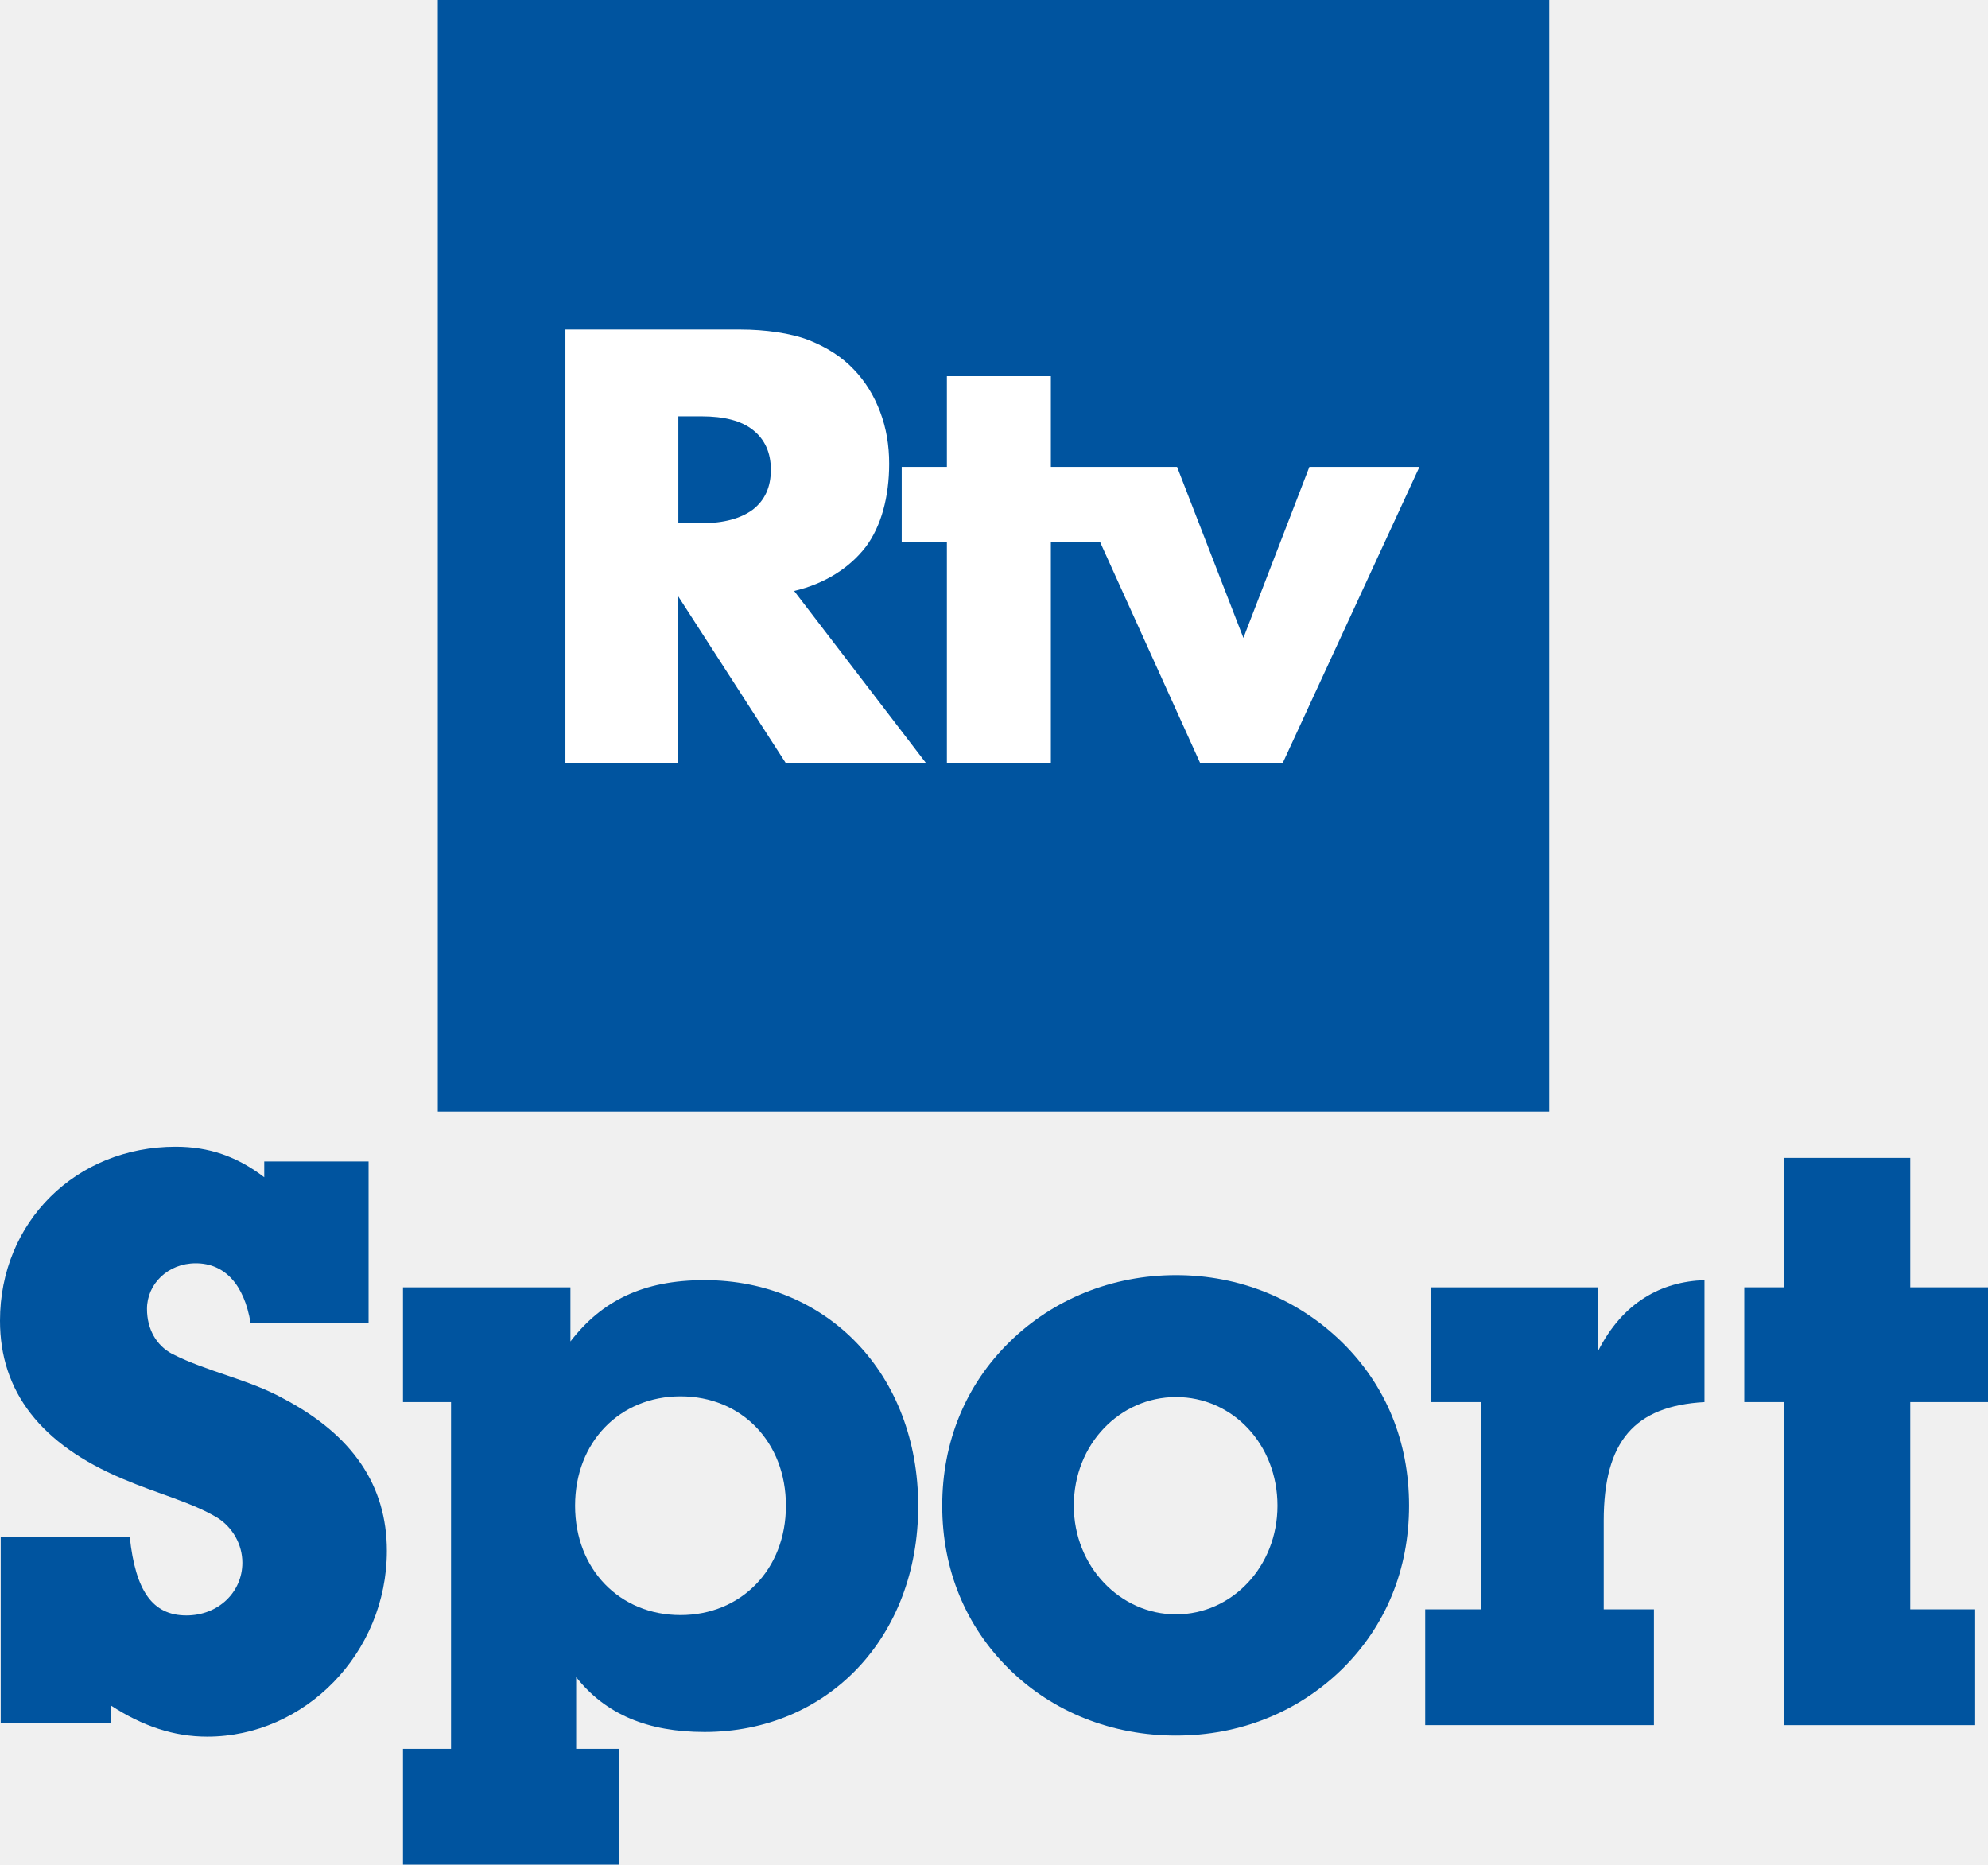
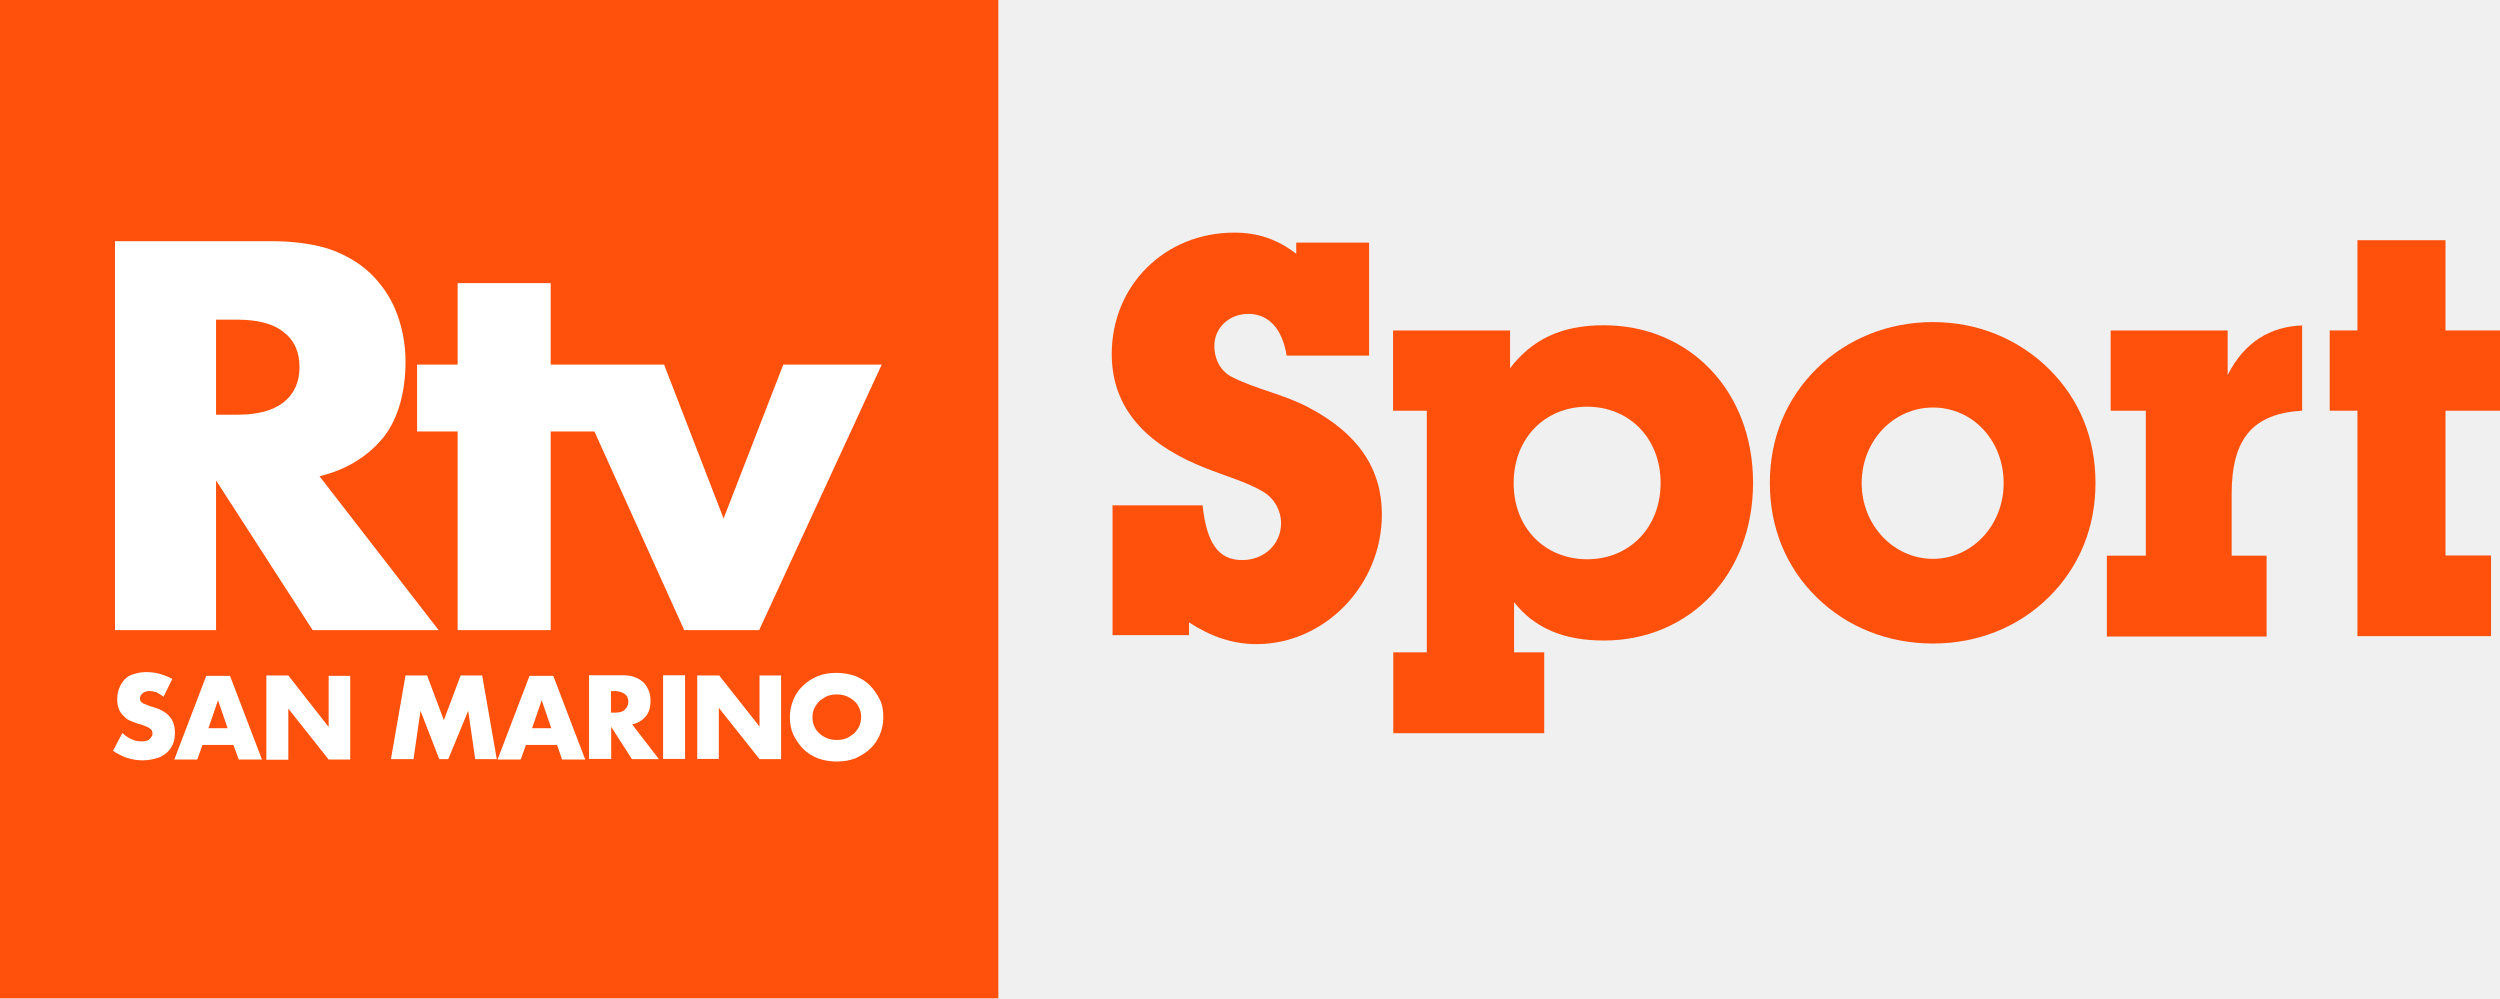
- <svg xmlns="http://www.w3.org/2000/svg" enable-background="new 0 0 554.5 519.8" version="1.1" viewBox="0 0 600 562.67" xml:space="preserve">
-   <g transform="scale(1.0821)">
-     <path d="m122.1 0h310v310h-310z" fill="#00549f" stroke-width=".854" />
-     <g fill="#fff" stroke-width=".924">
-       <path d="m258.2 212.7h-39.1l-30-46.5v46.5h-31.4v-120.8h48.9c6.7 0 14.1 1 19.1 3s9.2 4.7 12.4 8.1c3.3 3.4 5.7 7.4 7.4 11.9s2.5 9.3 2.5 14.4c0 9.2-2.2 17.5-6.6 23.3-4.4 5.7-11.3 10.2-19.9 12.2zm-69-66.8h6.5c6.2 0 10.9-1.3 14.3-3.8 3.3-2.6 5-6.2 5-11.1 0-4.8-1.7-8.5-5-11.1s-8.1-3.8-14.3-3.8h-6.5z" />
-       <path d="m264.1 130.2h-12.6v20.9h12.6v61.6h29v-61.6h13.7l27.9 61.6h23.1l38.1-82.5h-30.7l-18.4 47.7-18.5-47.7h-35.2v-25.3h-29z" />
+ <svg xmlns="http://www.w3.org/2000/svg" width="800" height="319.46" enable-background="new 0 0 1252.1 500" version="1.1" viewBox="0 0 800 319.46" xml:space="preserve">
+   <link rel="stylesheet" type="text/css" />
+   <link rel="stylesheet" type="text/css" />
+   <style lang="en" type="text/css" />
+   <style lang="en" type="text/css" />
+   <g transform="matrix(.63893 0 0 .63893 0 -1.2646e-5)">
+     <rect width="500" height="500" fill="#ff510c" />
+     <g fill="#fff">
+       <path d="m219.7 315.6h-63.1l-48.4-75v75h-50.6v-194.8h78.9c10.8 0 22.7 1.6 30.8 4.8s14.8 7.6 20 13.1c5.2 5.6 9.2 11.8 11.8 19.2 2.6 7.3 4 15 4 23.2 0 14.8-3.5 28.2-10.8 37.6-7.3 9.2-18.2 16.5-32.3 19.8zm-111.5-107.9h10.6c10 0 17.6-1.9 23.1-6.1 5.3-4.2 8.1-10 8.1-17.7s-2.6-13.5-8.1-17.7c-5.3-4.2-13.1-6.1-23.1-6.1h-10.6v47.6z" />
+       <polygon points="275.8 182.6 275.8 141.8 229.2 141.8 229.2 182.6 208.9 182.6 208.9 216.1 229.2 216.1 229.2 315.6 275.8 315.6 275.8 216.1 297.7 216.1 342.7 315.6 380.2 315.6 441.6 182.6 392.3 182.6 362.4 259.7 332.6 182.6" />
+       <path d="m81.9 349c-1.1-1-2.4-1.6-3.5-2.3-1.1-0.3-2.4-0.6-3.4-0.6-1.5 0-2.6 0.3-3.4 1-0.8 0.6-1.5 1.6-1.5 2.6 0 0.8 0.2 1.5 0.6 1.8 0.3 0.3 1 1 1.8 1.1 0.8 0.3 1.6 0.6 2.4 1 1 0.2 1.8 0.6 2.6 0.8 3.5 1.1 6.1 2.7 7.7 4.8 1.6 1.9 2.4 4.7 2.4 7.7 0 2.3-0.3 4.2-1 5.8-0.8 1.8-1.8 3.2-3.2 4.4-1.5 1.1-3.1 2.3-5.2 2.7-1.9 0.6-4.4 1-6.8 1-5.3 0-10.2-1.6-14.8-4.8l4.7-8.9c1.6 1.5 3.2 2.6 4.8 3.2 1.6 0.8 3.2 1 4.8 1 1.8 0 3.2-0.3 4-1.1s1.5-1.8 1.5-2.7c0-0.6-0.2-1.1-0.3-1.6-0.2-0.3-0.6-0.8-1.1-1.1-0.6-0.3-1.1-0.8-1.9-1-0.8-0.3-1.8-0.8-3.1-1.1-1.5-0.3-2.7-1-4.2-1.5-1.5-0.6-2.6-1.1-3.5-2.3-1-0.8-1.9-1.9-2.6-3.4-0.6-1.5-1-3.1-1-5.2 0-1.9 0.3-4 1-5.6 0.6-1.6 1.6-3.2 2.7-4.4 1.1-1.1 2.7-2.3 4.7-2.7 1.8-0.6 3.9-1 6-1 1.9 0 4.2 0.2 6.6 0.8 2.3 0.6 4.4 1.5 6.6 2.6z" />
+       <path d="m116.9 373.1h-15.5l-2.6 7.3h-11.5l16-41.9h11.9l16 41.9h-11.6zm-2.9-8.4-4.8-14-4.8 14z" />
+       <path d="m133.4 380.2v-41.9h11l20.2 25.8v-25.6h10.8v41.9h-10.8l-20.2-25.5v25.6h-11z" />
+       <path d="m195.8 380.2 7.3-41.9h10.8l8.4 22.4 8.4-22.4h10.8l7.3 41.9h-10.8l-3.5-24.2-10 24.2h-4.5l-9.4-24.2-3.5 24.2z" />
+       <path d="m279 373.1h-15.6l-2.6 7.3h-11.6l16-41.9h11.9l16 41.9h-11.6zm-2.9-8.4-4.8-14-4.8 14z" />
+       <path d="m330 380.2h-13.5l-10.4-16.2v16.1h-11.1v-41.9h16.9c2.4 0 4.4 0.3 6.1 1 1.8 0.6 3.2 1.6 4.4 2.7 1.1 1.1 1.9 2.6 2.6 4.2 0.6 1.6 0.8 3.2 0.8 5 0 3.2-0.8 5.8-2.4 7.7s-3.9 3.4-6.8 4zm-24-23.3h1.9c2.3 0 3.9-0.3 5-1.5 1.1-0.8 1.8-2.3 1.8-3.9s-0.6-3.1-1.8-3.9c-1.1-0.8-2.7-1.5-5-1.5h-1.9z" />
+       <path d="m343.1 338.2v41.9h-11v-41.9z" />
+       <path d="m349.2 380.2v-41.9h11l20.2 25.6v-25.6h10.8v41.9h-10.8l-20.4-25.7v25.6h-10.8z" />
+       <path d="m395.6 359.2c0-3.2 0.6-6 1.8-8.9 1.1-2.6 2.7-5 4.8-6.9 1.9-1.9 4.4-3.5 7.4-4.8 2.7-1.1 6-1.6 9.4-1.6s6.5 0.6 9.4 1.6c2.7 1.1 5.3 2.6 7.4 4.8 1.9 1.9 3.5 4.4 4.8 6.9s1.8 5.6 1.8 8.9-0.6 6-1.8 8.9c-1.1 2.6-2.7 5-4.8 6.9-1.9 1.9-4.7 3.5-7.4 4.8-2.7 1.1-6 1.6-9.4 1.6s-6.6-0.6-9.4-1.6c-2.7-1.1-5.2-2.6-7.4-4.8-1.9-1.9-3.5-4.4-4.8-6.9-1.3-2.8-1.8-5.7-1.8-8.9zm11.3 0c0 1.6 0.3 3.2 1 4.7 0.6 1.5 1.5 2.6 2.6 3.5 1 1 2.4 1.8 3.9 2.4s3.1 0.8 4.7 0.8 3.2-0.2 4.7-0.8 2.6-1.5 3.9-2.4c1-1 1.9-2.3 2.6-3.5 0.6-1.5 1-3.1 1-4.7s-0.3-3.2-1-4.7c-0.6-1.5-1.5-2.6-2.6-3.5-1-1-2.4-1.8-3.9-2.4s-3.1-0.8-4.7-0.8-3.2 0.2-4.7 0.8-2.6 1.5-3.9 2.4c-1 1-1.9 2.3-2.6 3.5-0.6 1.3-1 3.1-1 4.7z" />
    </g>
-     <g fill="#00549f" stroke-width=".924">
-       <path d="m30.9 480.6h-30.7v-51.9h36c1.6 14.9 6.3 21.8 15.8 21.8 8.9 0 15.6-6.5 15.6-14.7 0-5.1-2.7-9.8-6.9-12.5-7.3-4.4-16.7-6.7-26.5-10.9-22.8-9.6-34.2-24.3-34.2-44.1 0-27.4 21.1-48.5 49-48.5 9.3 0 17.1 2.7 24.7 8.5v-4.4h29.1v45.1h-32.9c-1.8-10.9-7.3-16.7-15.3-16.7-7.8 0-13.6 5.8-13.6 12.7 0 5.8 2.7 10.2 6.9 12.5 10 5.1 21.3 7.1 31.1 12.5 19.4 10.2 28.9 24.3 28.9 42.5 0 28.5-22.9 51.8-50.1 51.8-9.3 0-18-2.9-26.9-8.7z" />
-       <path d="m125.8 391h-13.4v-32h46.7v15.1c8.7-11.3 20.2-17.1 37.4-17.1 34.3 0 59.6 26.3 59.6 63s-25.3 63-59.6 63c-15.8 0-27.6-4.9-35.8-15.3v20h12v32.3h-60.3v-32.3h13.4zm64 59.4c16.9 0 29.4-12.7 29.4-30.5s-12.4-30.5-29.4-30.5c-16.9 0-29.4 12.7-29.4 30.5s12.5 30.5 29.4 30.5" />
-       <path d="m281.5 374.3c12.2-12 28.7-18.7 46.5-18.7s34 6.7 46.3 18.7c12.2 12 18.7 27.6 18.7 45.6 0 17.8-6.5 33.6-18.7 45.6-12.3 12-28.5 18.5-46.3 18.5s-34.3-6.5-46.5-18.5-18.7-27.8-18.7-45.6 6.5-33.6 18.7-45.6m46.5 75.9c15.6 0 28.3-13.3 28.3-30.3 0-17.1-12.5-30.3-28.3-30.3-15.6 0-28.5 13.1-28.5 30.3 0 16.9 12.9 30.3 28.5 30.3" />
-       <path d="m413 391h-14v-32h46.7v17.8c6.9-13.6 17.6-19.4 29.7-19.8v34c-19.5 1.1-28.1 10.9-28.1 33.1v24.7h14v32.3h-63.8v-32.3h15.5z" />
-       <path d="m532.8 359h21.7v32h-21.7v57.8h18.1v32.3h-53.3v-90.1h-11.1v-32h11.1v-36.1h35.2z" />
+     <g fill="#ff510c">
+       <path d="m595.7 318.1h-38.5v-65h45.1c2 18.7 7.8 27.4 19.8 27.4 11.2 0 19.5-8.1 19.5-18.4 0-6.4-3.3-12.3-8.6-15.6-9.2-5.6-20.9-8.4-33.2-13.7-28.7-12.3-43-30.7-43-55.5 0-34.3 26.5-60.8 61.4-60.8 11.7 0 21.5 3.3 31 10.6v-5.6h36.5v56.6h-41.3c-2.2-13.7-9.2-20.9-19.2-20.9-9.8 0-17 7.2-17 15.9 0 7.2 3.3 12.8 8.6 15.6 12.5 6.4 26.8 8.9 39 15.6 24.3 12.8 36.3 30.4 36.3 53.3 0 35.7-28.8 65-62.8 65-11.7 0-22.6-3.6-33.8-10.9v6.4z" />
+       <path d="m714.5 205.7h-16.8v-40.2h58.6v18.9c10.9-14.2 25.4-21.5 46.9-21.5 43 0 74.8 32.9 74.8 78.9s-31.8 79-74.8 79c-19.8 0-34.6-6.1-44.9-19.2v25.1h15.1v40.5h-75.6v-40.5h16.8v-121zm80.4 74.4c21.2 0 36.8-15.9 36.8-38.2s-15.6-38.2-36.8-38.2-36.8 15.9-36.8 38.2c-0.1 22.4 15.6 38.2 36.8 38.2" />
+       <path d="m909.8 184.7c15.3-15.1 36-23.4 58.3-23.4s42.7 8.4 58 23.4c15.3 15.1 23.4 34.6 23.4 57.2 0 22.3-8.1 42.1-23.4 57.2s-35.7 23.2-58 23.2-43-8.1-58.3-23.2c-15.3-15-23.4-34.9-23.4-57.2s8.1-42.1 23.4-57.2m58.3 95.2c19.5 0 35.4-16.7 35.4-37.9 0-21.5-15.6-37.9-35.4-37.9-19.5 0-35.7 16.4-35.7 37.9 0 21.1 16.1 37.9 35.7 37.9" />
+       <path d="m1074.7 205.7h-17.6v-40.2h58.6v22.3c8.6-17 22-24.3 37.3-24.8v42.7c-24.4 1.4-35.3 13.7-35.3 41.6v31h17.5v40.5h-80v-40.5h19.5z" />
+       <polygon points="1180.7 165.5 1180.7 120.3 1224.8 120.3 1224.8 165.5 1252.1 165.5 1252.1 205.7 1224.8 205.7 1224.8 278.2 1247.6 278.2 1247.6 318.6 1180.7 318.6 1180.7 205.7 1166.8 205.7 1166.8 165.5" />
    </g>
  </g>
</svg>
